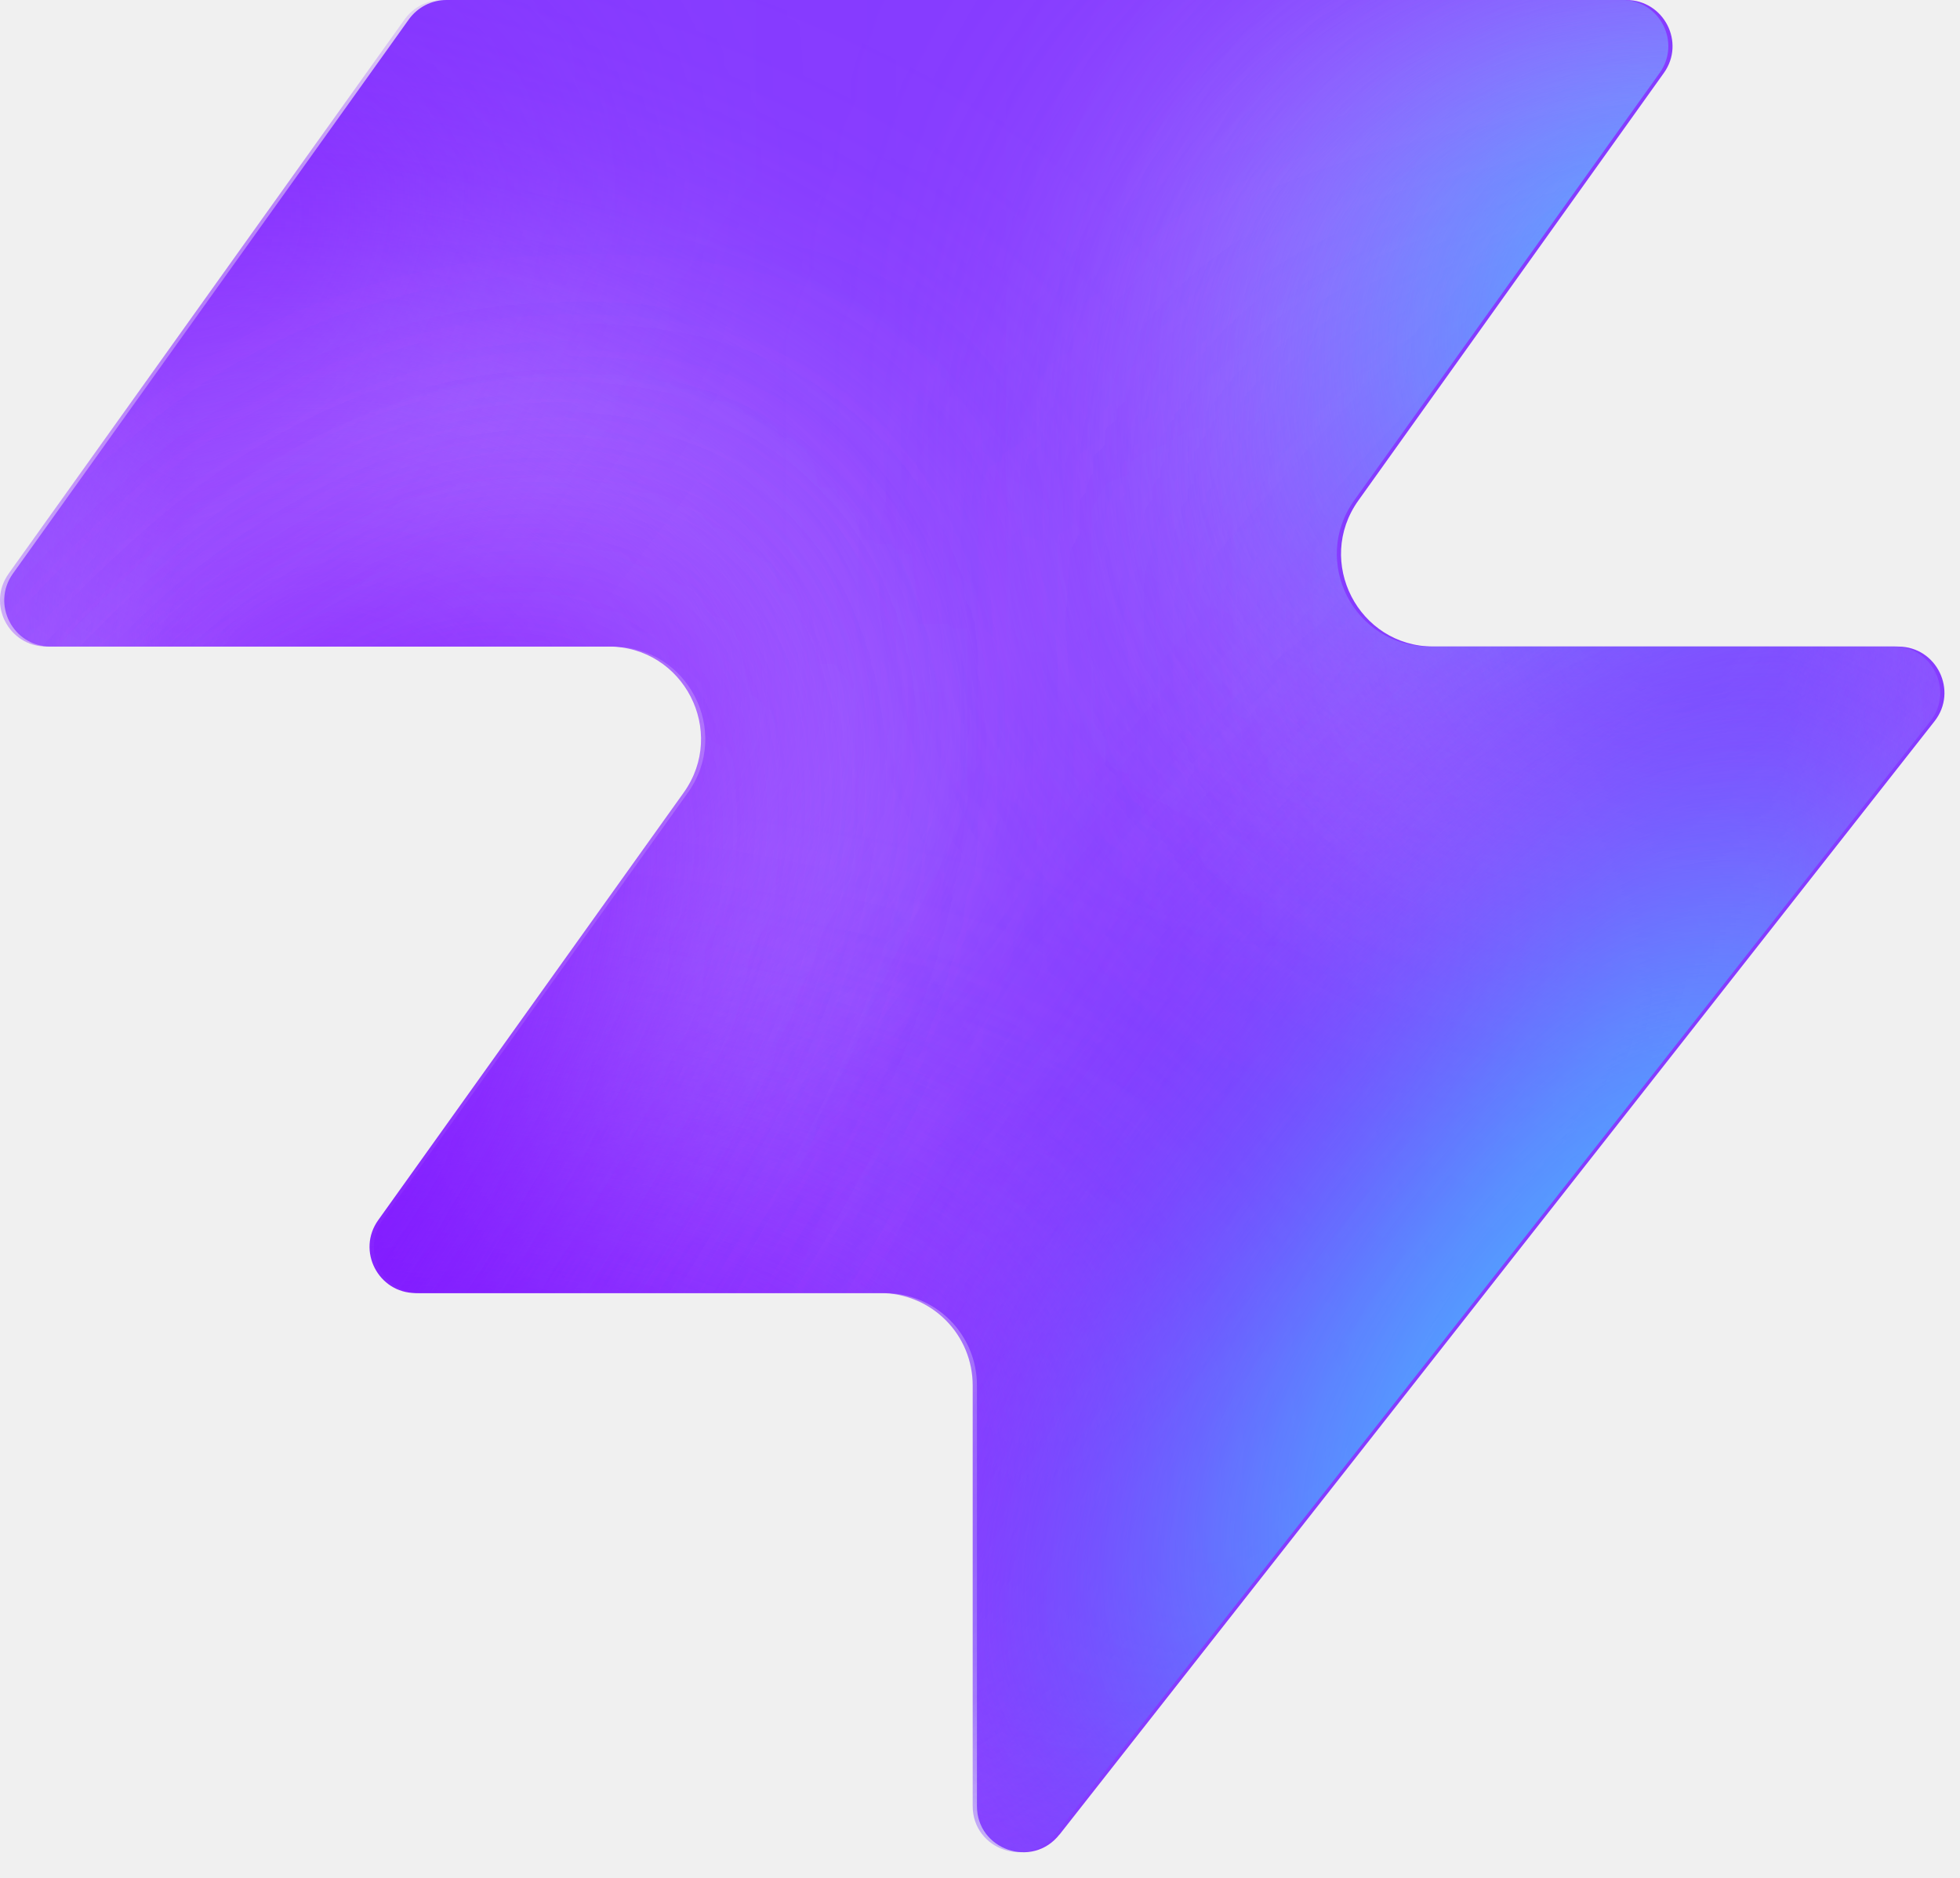
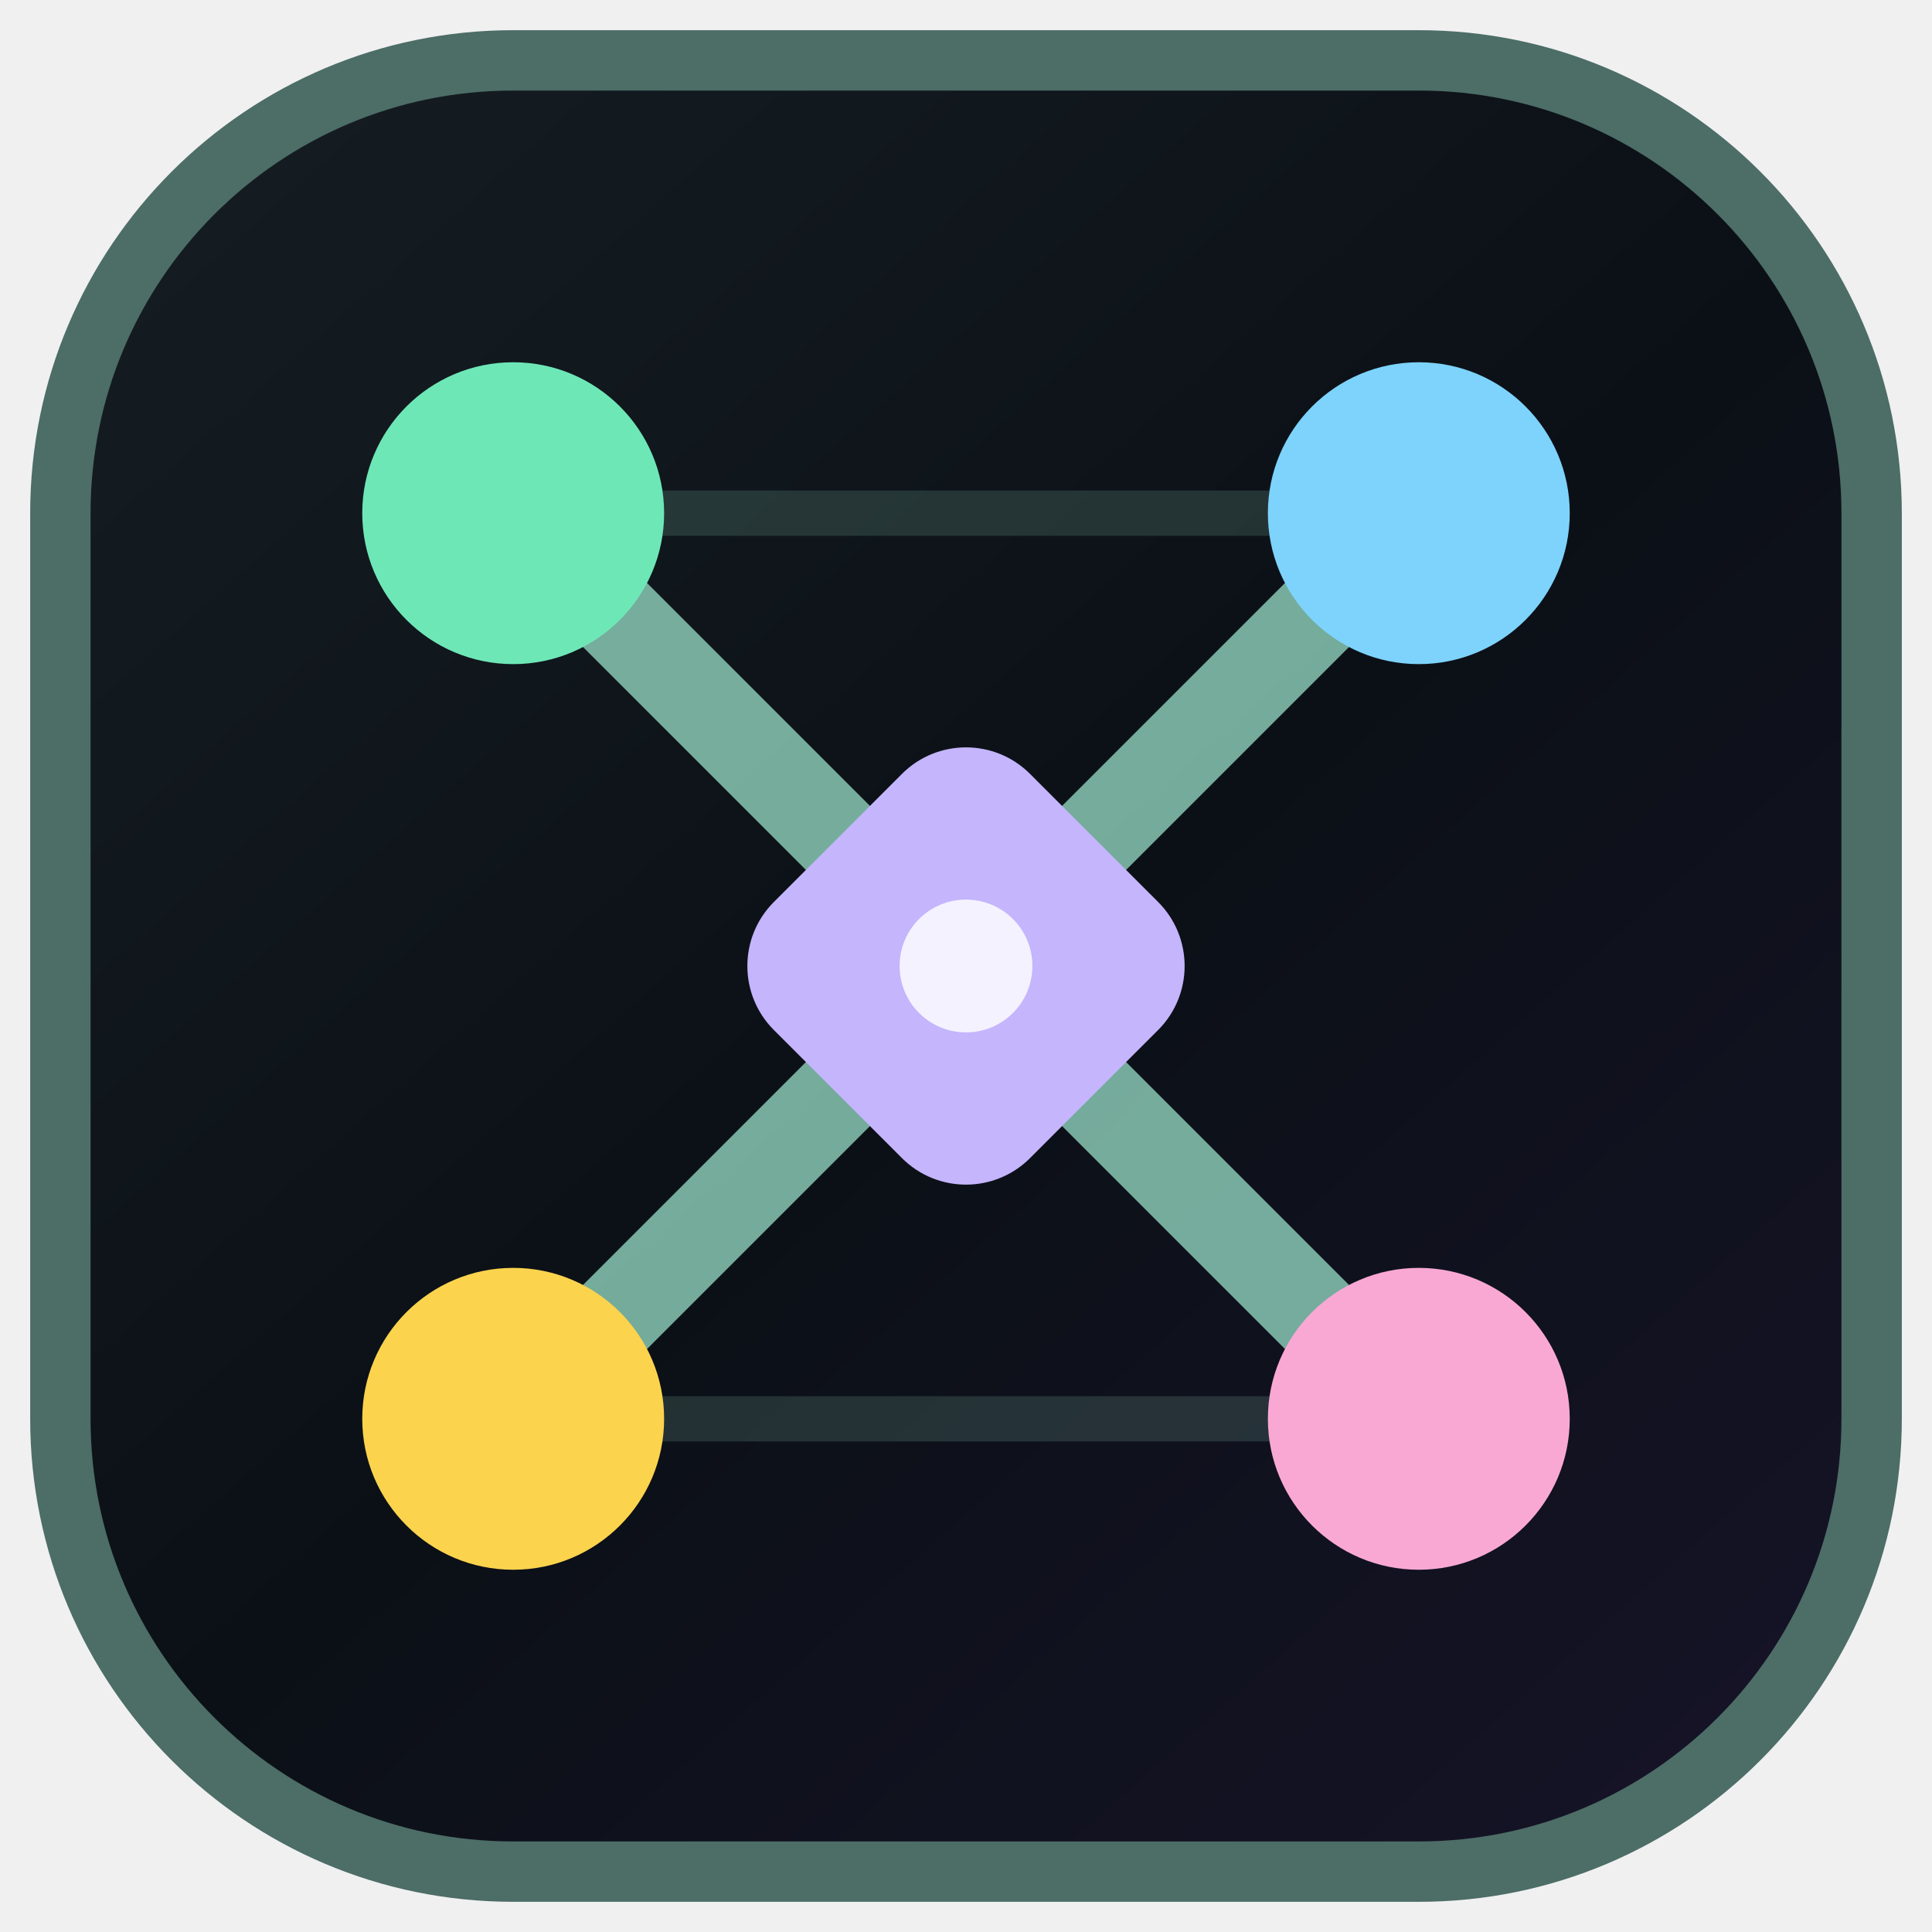
- <svg xmlns="http://www.w3.org/2000/svg" width="48" height="46" fill="none" viewBox="0 0 48 46">
-   <path fill="#863bff" d="M25.946 44.938c-.664.845-2.021.375-2.021-.698V33.937a2.26 2.26 0 0 0-2.262-2.262H10.287c-.92 0-1.456-1.04-.92-1.788l7.48-10.471c1.07-1.497 0-3.578-1.842-3.578H1.237c-.92 0-1.456-1.04-.92-1.788L10.013.474c.214-.297.556-.474.92-.474h28.894c.92 0 1.456 1.04.92 1.788l-7.48 10.471c-1.07 1.498 0 3.579 1.842 3.579h11.377c.943 0 1.473 1.088.89 1.83L25.947 44.94z" style="fill:#863bff;fill:color(display-p3 .525 .23 1);fill-opacity:1" />
-   <mask id="a" width="48" height="46" x="0" y="0" maskUnits="userSpaceOnUse" style="mask-type:alpha">
-     <path fill="#000" d="M25.842 44.938c-.664.844-2.021.375-2.021-.698V33.937a2.26 2.26 0 0 0-2.262-2.262H10.183c-.92 0-1.456-1.04-.92-1.788l7.48-10.471c1.07-1.498 0-3.579-1.842-3.579H1.133c-.92 0-1.456-1.04-.92-1.787L9.91.473c.214-.297.556-.474.92-.474h28.894c.92 0 1.456 1.04.92 1.788l-7.48 10.471c-1.07 1.498 0 3.578 1.842 3.578h11.377c.943 0 1.473 1.088.89 1.832L25.843 44.94z" style="fill:#000;fill-opacity:1" />
-   </mask>
-   <g mask="url(#a)">
-     <g filter="url(#b)">
-       <ellipse cx="5.508" cy="14.704" fill="#ede6ff" rx="5.508" ry="14.704" style="fill:#ede6ff;fill:color(display-p3 .927 .903 1);fill-opacity:1" transform="matrix(.00324 1 1 -.00324 -4.47 31.516)" />
-     </g>
-     <g filter="url(#c)">
-       <ellipse cx="10.399" cy="29.851" fill="#ede6ff" rx="10.399" ry="29.851" style="fill:#ede6ff;fill:color(display-p3 .927 .903 1);fill-opacity:1" transform="matrix(.00324 1 1 -.00324 -39.328 7.883)" />
-     </g>
-     <g filter="url(#d)">
-       <ellipse cx="5.508" cy="30.487" fill="#7e14ff" rx="5.508" ry="30.487" style="fill:#7e14ff;fill:color(display-p3 .492 .077 1);fill-opacity:1" transform="rotate(89.814 -25.913 -14.639)scale(1 -1)" />
-     </g>
-     <g filter="url(#e)">
-       <ellipse cx="5.508" cy="30.599" fill="#7e14ff" rx="5.508" ry="30.599" style="fill:#7e14ff;fill:color(display-p3 .492 .077 1);fill-opacity:1" transform="rotate(89.814 -32.644 -3.334)scale(1 -1)" />
-     </g>
-     <g filter="url(#f)">
-       <ellipse cx="5.508" cy="30.599" fill="#7e14ff" rx="5.508" ry="30.599" style="fill:#7e14ff;fill:color(display-p3 .492 .077 1);fill-opacity:1" transform="matrix(.00324 1 1 -.00324 -34.34 30.47)" />
-     </g>
-     <g filter="url(#g)">
-       <ellipse cx="14.072" cy="22.078" fill="#ede6ff" rx="14.072" ry="22.078" style="fill:#ede6ff;fill:color(display-p3 .927 .903 1);fill-opacity:1" transform="rotate(93.35 24.506 48.493)scale(-1 1)" />
-     </g>
-     <g filter="url(#h)">
-       <ellipse cx="3.47" cy="21.501" fill="#7e14ff" rx="3.47" ry="21.501" style="fill:#7e14ff;fill:color(display-p3 .492 .077 1);fill-opacity:1" transform="rotate(89.009 28.708 47.59)scale(-1 1)" />
-     </g>
-     <g filter="url(#i)">
-       <ellipse cx="3.47" cy="21.501" fill="#7e14ff" rx="3.47" ry="21.501" style="fill:#7e14ff;fill:color(display-p3 .492 .077 1);fill-opacity:1" transform="rotate(89.009 28.708 47.59)scale(-1 1)" />
-     </g>
-     <g filter="url(#j)">
-       <ellipse cx=".387" cy="8.972" fill="#7e14ff" rx="4.407" ry="29.108" style="fill:#7e14ff;fill:color(display-p3 .492 .077 1);fill-opacity:1" transform="rotate(39.51 .387 8.972)" />
-     </g>
-     <g filter="url(#k)">
-       <ellipse cx="47.523" cy="-6.092" fill="#7e14ff" rx="4.407" ry="29.108" style="fill:#7e14ff;fill:color(display-p3 .492 .077 1);fill-opacity:1" transform="rotate(37.892 47.523 -6.092)" />
-     </g>
-     <g filter="url(#l)">
-       <ellipse cx="41.412" cy="6.333" fill="#47bfff" rx="5.971" ry="9.665" style="fill:#47bfff;fill:color(display-p3 .28 .748 1);fill-opacity:1" transform="rotate(37.892 41.412 6.333)" />
-     </g>
-     <g filter="url(#m)">
-       <ellipse cx="-1.879" cy="38.332" fill="#7e14ff" rx="4.407" ry="29.108" style="fill:#7e14ff;fill:color(display-p3 .492 .077 1);fill-opacity:1" transform="rotate(37.892 -1.88 38.332)" />
-     </g>
-     <g filter="url(#n)">
-       <ellipse cx="-1.879" cy="38.332" fill="#7e14ff" rx="4.407" ry="29.108" style="fill:#7e14ff;fill:color(display-p3 .492 .077 1);fill-opacity:1" transform="rotate(37.892 -1.88 38.332)" />
-     </g>
-     <g filter="url(#o)">
-       <ellipse cx="35.651" cy="29.907" fill="#7e14ff" rx="4.407" ry="29.108" style="fill:#7e14ff;fill:color(display-p3 .492 .077 1);fill-opacity:1" transform="rotate(37.892 35.651 29.907)" />
-     </g>
-     <g filter="url(#p)">
-       <ellipse cx="38.418" cy="32.4" fill="#47bfff" rx="5.971" ry="15.297" style="fill:#47bfff;fill:color(display-p3 .28 .748 1);fill-opacity:1" transform="rotate(37.892 38.418 32.4)" />
-     </g>
-   </g>
+ <svg xmlns="http://www.w3.org/2000/svg" viewBox="0 0 64 64" fill="none">
  <defs>
-     <filter id="b" width="60.045" height="41.654" x="-19.77" y="16.149" color-interpolation-filters="sRGB" filterUnits="userSpaceOnUse">
-       <feFlood flood-opacity="0" result="BackgroundImageFix" />
-       <feBlend in="SourceGraphic" in2="BackgroundImageFix" result="shape" />
-       <feGaussianBlur result="effect1_foregroundBlur_2002_17158" stdDeviation="7.659" />
-     </filter>
-     <filter id="c" width="90.34" height="51.437" x="-54.613" y="-7.533" color-interpolation-filters="sRGB" filterUnits="userSpaceOnUse">
-       <feFlood flood-opacity="0" result="BackgroundImageFix" />
-       <feBlend in="SourceGraphic" in2="BackgroundImageFix" result="shape" />
-       <feGaussianBlur result="effect1_foregroundBlur_2002_17158" stdDeviation="7.659" />
-     </filter>
-     <filter id="d" width="79.355" height="29.4" x="-49.64" y="2.03" color-interpolation-filters="sRGB" filterUnits="userSpaceOnUse">
-       <feFlood flood-opacity="0" result="BackgroundImageFix" />
-       <feBlend in="SourceGraphic" in2="BackgroundImageFix" result="shape" />
-       <feGaussianBlur result="effect1_foregroundBlur_2002_17158" stdDeviation="4.596" />
-     </filter>
-     <filter id="e" width="79.579" height="29.4" x="-45.045" y="20.029" color-interpolation-filters="sRGB" filterUnits="userSpaceOnUse">
-       <feFlood flood-opacity="0" result="BackgroundImageFix" />
-       <feBlend in="SourceGraphic" in2="BackgroundImageFix" result="shape" />
-       <feGaussianBlur result="effect1_foregroundBlur_2002_17158" stdDeviation="4.596" />
-     </filter>
-     <filter id="f" width="79.579" height="29.4" x="-43.513" y="21.178" color-interpolation-filters="sRGB" filterUnits="userSpaceOnUse">
-       <feFlood flood-opacity="0" result="BackgroundImageFix" />
-       <feBlend in="SourceGraphic" in2="BackgroundImageFix" result="shape" />
-       <feGaussianBlur result="effect1_foregroundBlur_2002_17158" stdDeviation="4.596" />
-     </filter>
-     <filter id="g" width="74.749" height="58.852" x="15.756" y="-17.901" color-interpolation-filters="sRGB" filterUnits="userSpaceOnUse">
-       <feFlood flood-opacity="0" result="BackgroundImageFix" />
-       <feBlend in="SourceGraphic" in2="BackgroundImageFix" result="shape" />
-       <feGaussianBlur result="effect1_foregroundBlur_2002_17158" stdDeviation="7.659" />
-     </filter>
-     <filter id="h" width="61.377" height="25.362" x="23.548" y="2.284" color-interpolation-filters="sRGB" filterUnits="userSpaceOnUse">
-       <feFlood flood-opacity="0" result="BackgroundImageFix" />
-       <feBlend in="SourceGraphic" in2="BackgroundImageFix" result="shape" />
-       <feGaussianBlur result="effect1_foregroundBlur_2002_17158" stdDeviation="4.596" />
-     </filter>
-     <filter id="i" width="61.377" height="25.362" x="23.548" y="2.284" color-interpolation-filters="sRGB" filterUnits="userSpaceOnUse">
-       <feFlood flood-opacity="0" result="BackgroundImageFix" />
-       <feBlend in="SourceGraphic" in2="BackgroundImageFix" result="shape" />
-       <feGaussianBlur result="effect1_foregroundBlur_2002_17158" stdDeviation="4.596" />
-     </filter>
-     <filter id="j" width="56.045" height="63.649" x="-27.636" y="-22.853" color-interpolation-filters="sRGB" filterUnits="userSpaceOnUse">
-       <feFlood flood-opacity="0" result="BackgroundImageFix" />
-       <feBlend in="SourceGraphic" in2="BackgroundImageFix" result="shape" />
-       <feGaussianBlur result="effect1_foregroundBlur_2002_17158" stdDeviation="4.596" />
-     </filter>
-     <filter id="k" width="54.814" height="64.646" x="20.116" y="-38.415" color-interpolation-filters="sRGB" filterUnits="userSpaceOnUse">
-       <feFlood flood-opacity="0" result="BackgroundImageFix" />
-       <feBlend in="SourceGraphic" in2="BackgroundImageFix" result="shape" />
-       <feGaussianBlur result="effect1_foregroundBlur_2002_17158" stdDeviation="4.596" />
-     </filter>
-     <filter id="l" width="33.541" height="35.313" x="24.641" y="-11.323" color-interpolation-filters="sRGB" filterUnits="userSpaceOnUse">
-       <feFlood flood-opacity="0" result="BackgroundImageFix" />
-       <feBlend in="SourceGraphic" in2="BackgroundImageFix" result="shape" />
-       <feGaussianBlur result="effect1_foregroundBlur_2002_17158" stdDeviation="4.596" />
-     </filter>
-     <filter id="m" width="54.814" height="64.646" x="-29.286" y="6.009" color-interpolation-filters="sRGB" filterUnits="userSpaceOnUse">
-       <feFlood flood-opacity="0" result="BackgroundImageFix" />
-       <feBlend in="SourceGraphic" in2="BackgroundImageFix" result="shape" />
-       <feGaussianBlur result="effect1_foregroundBlur_2002_17158" stdDeviation="4.596" />
-     </filter>
-     <filter id="n" width="54.814" height="64.646" x="-29.286" y="6.009" color-interpolation-filters="sRGB" filterUnits="userSpaceOnUse">
-       <feFlood flood-opacity="0" result="BackgroundImageFix" />
-       <feBlend in="SourceGraphic" in2="BackgroundImageFix" result="shape" />
-       <feGaussianBlur result="effect1_foregroundBlur_2002_17158" stdDeviation="4.596" />
-     </filter>
-     <filter id="o" width="54.814" height="64.646" x="8.244" y="-2.416" color-interpolation-filters="sRGB" filterUnits="userSpaceOnUse">
-       <feFlood flood-opacity="0" result="BackgroundImageFix" />
-       <feBlend in="SourceGraphic" in2="BackgroundImageFix" result="shape" />
-       <feGaussianBlur result="effect1_foregroundBlur_2002_17158" stdDeviation="4.596" />
-     </filter>
-     <filter id="p" width="39.409" height="43.623" x="18.713" y="10.588" color-interpolation-filters="sRGB" filterUnits="userSpaceOnUse">
-       <feFlood flood-opacity="0" result="BackgroundImageFix" />
-       <feBlend in="SourceGraphic" in2="BackgroundImageFix" result="shape" />
-       <feGaussianBlur result="effect1_foregroundBlur_2002_17158" stdDeviation="4.596" />
-     </filter>
+     <linearGradient id="bg" x1="8" y1="5" x2="56" y2="59" gradientUnits="userSpaceOnUse">
+       <stop stop-color="#141c22" />
+       <stop offset=".52" stop-color="#0b1016" />
+       <stop offset="1" stop-color="#151326" />
+     </linearGradient>
  </defs>
+   <rect x="2" y="2" width="60" height="60" rx="15" fill="url(#bg)" stroke="#4d6d67" stroke-width="2" />
+   <path d="M17 17 32 32 47 17M17 47l15-15 15 15" stroke="#9ee8cf" stroke-width="3" stroke-linecap="round" opacity=".72" />
+   <path d="M17 17h30M17 47h30" stroke="#9ee8cf" stroke-width="1.5" stroke-linecap="round" opacity=".16" />
+   <rect x="26" y="26" width="12" height="12" rx="3" transform="rotate(45 32 32)" fill="#c4b5fd" />
+   <circle cx="17" cy="17" r="5" fill="#6ee7b7" />
+   <circle cx="47" cy="17" r="5" fill="#7dd3fc" />
+   <circle cx="17" cy="47" r="5" fill="#fcd34d" />
+   <circle cx="47" cy="47" r="5" fill="#f9a8d4" />
+   <circle cx="32" cy="32" r="2.2" fill="#fff" opacity=".82" />
</svg>
